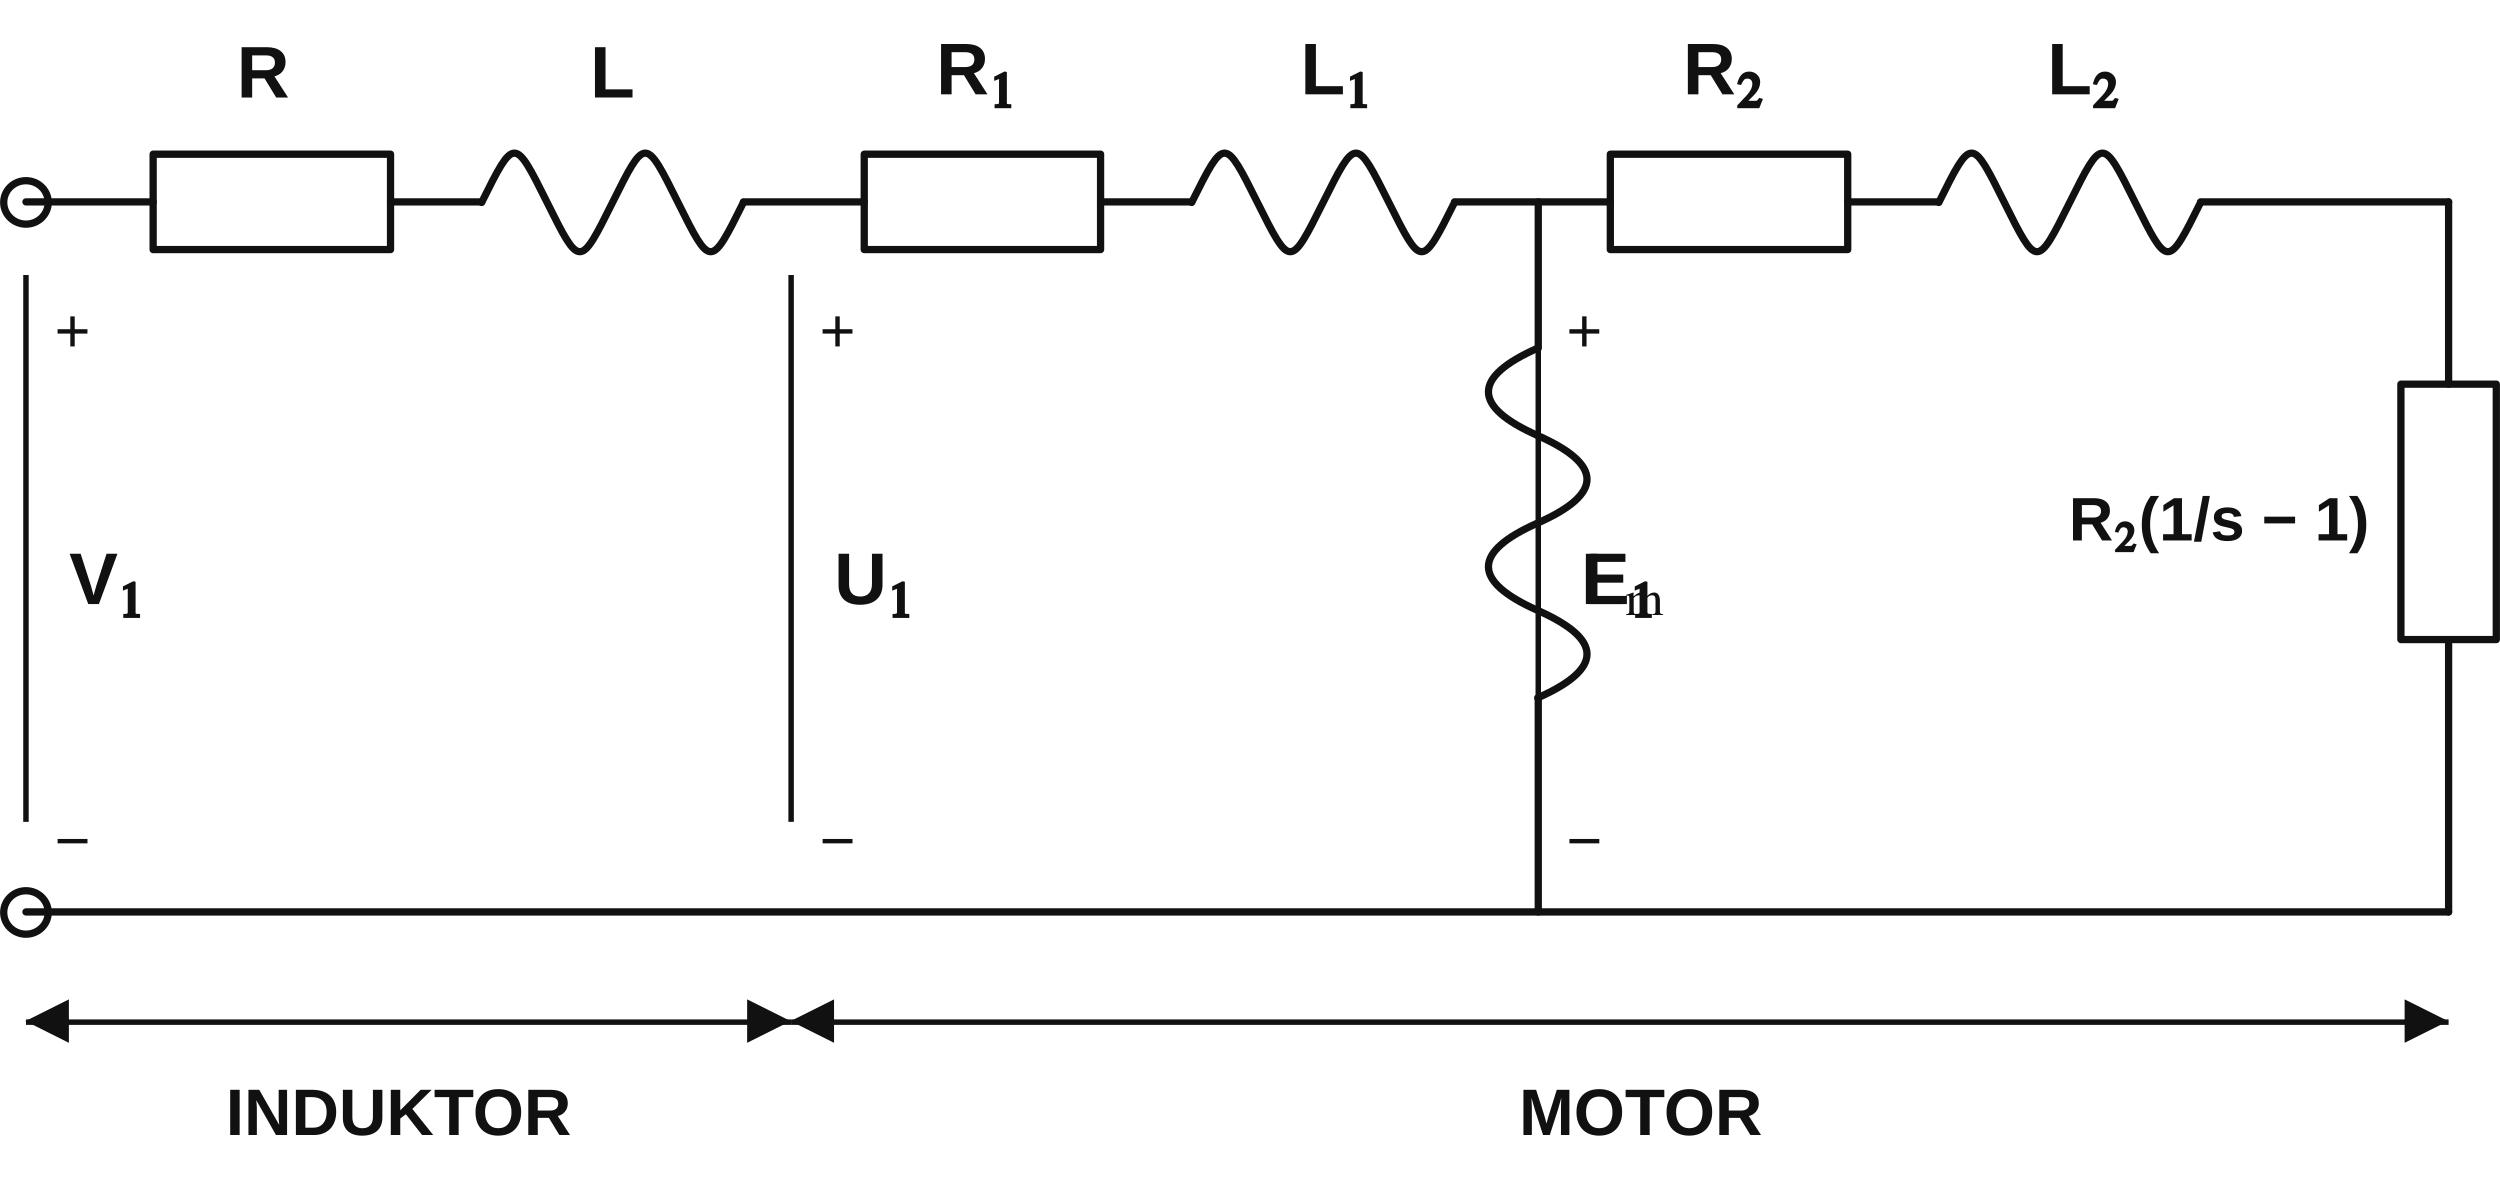
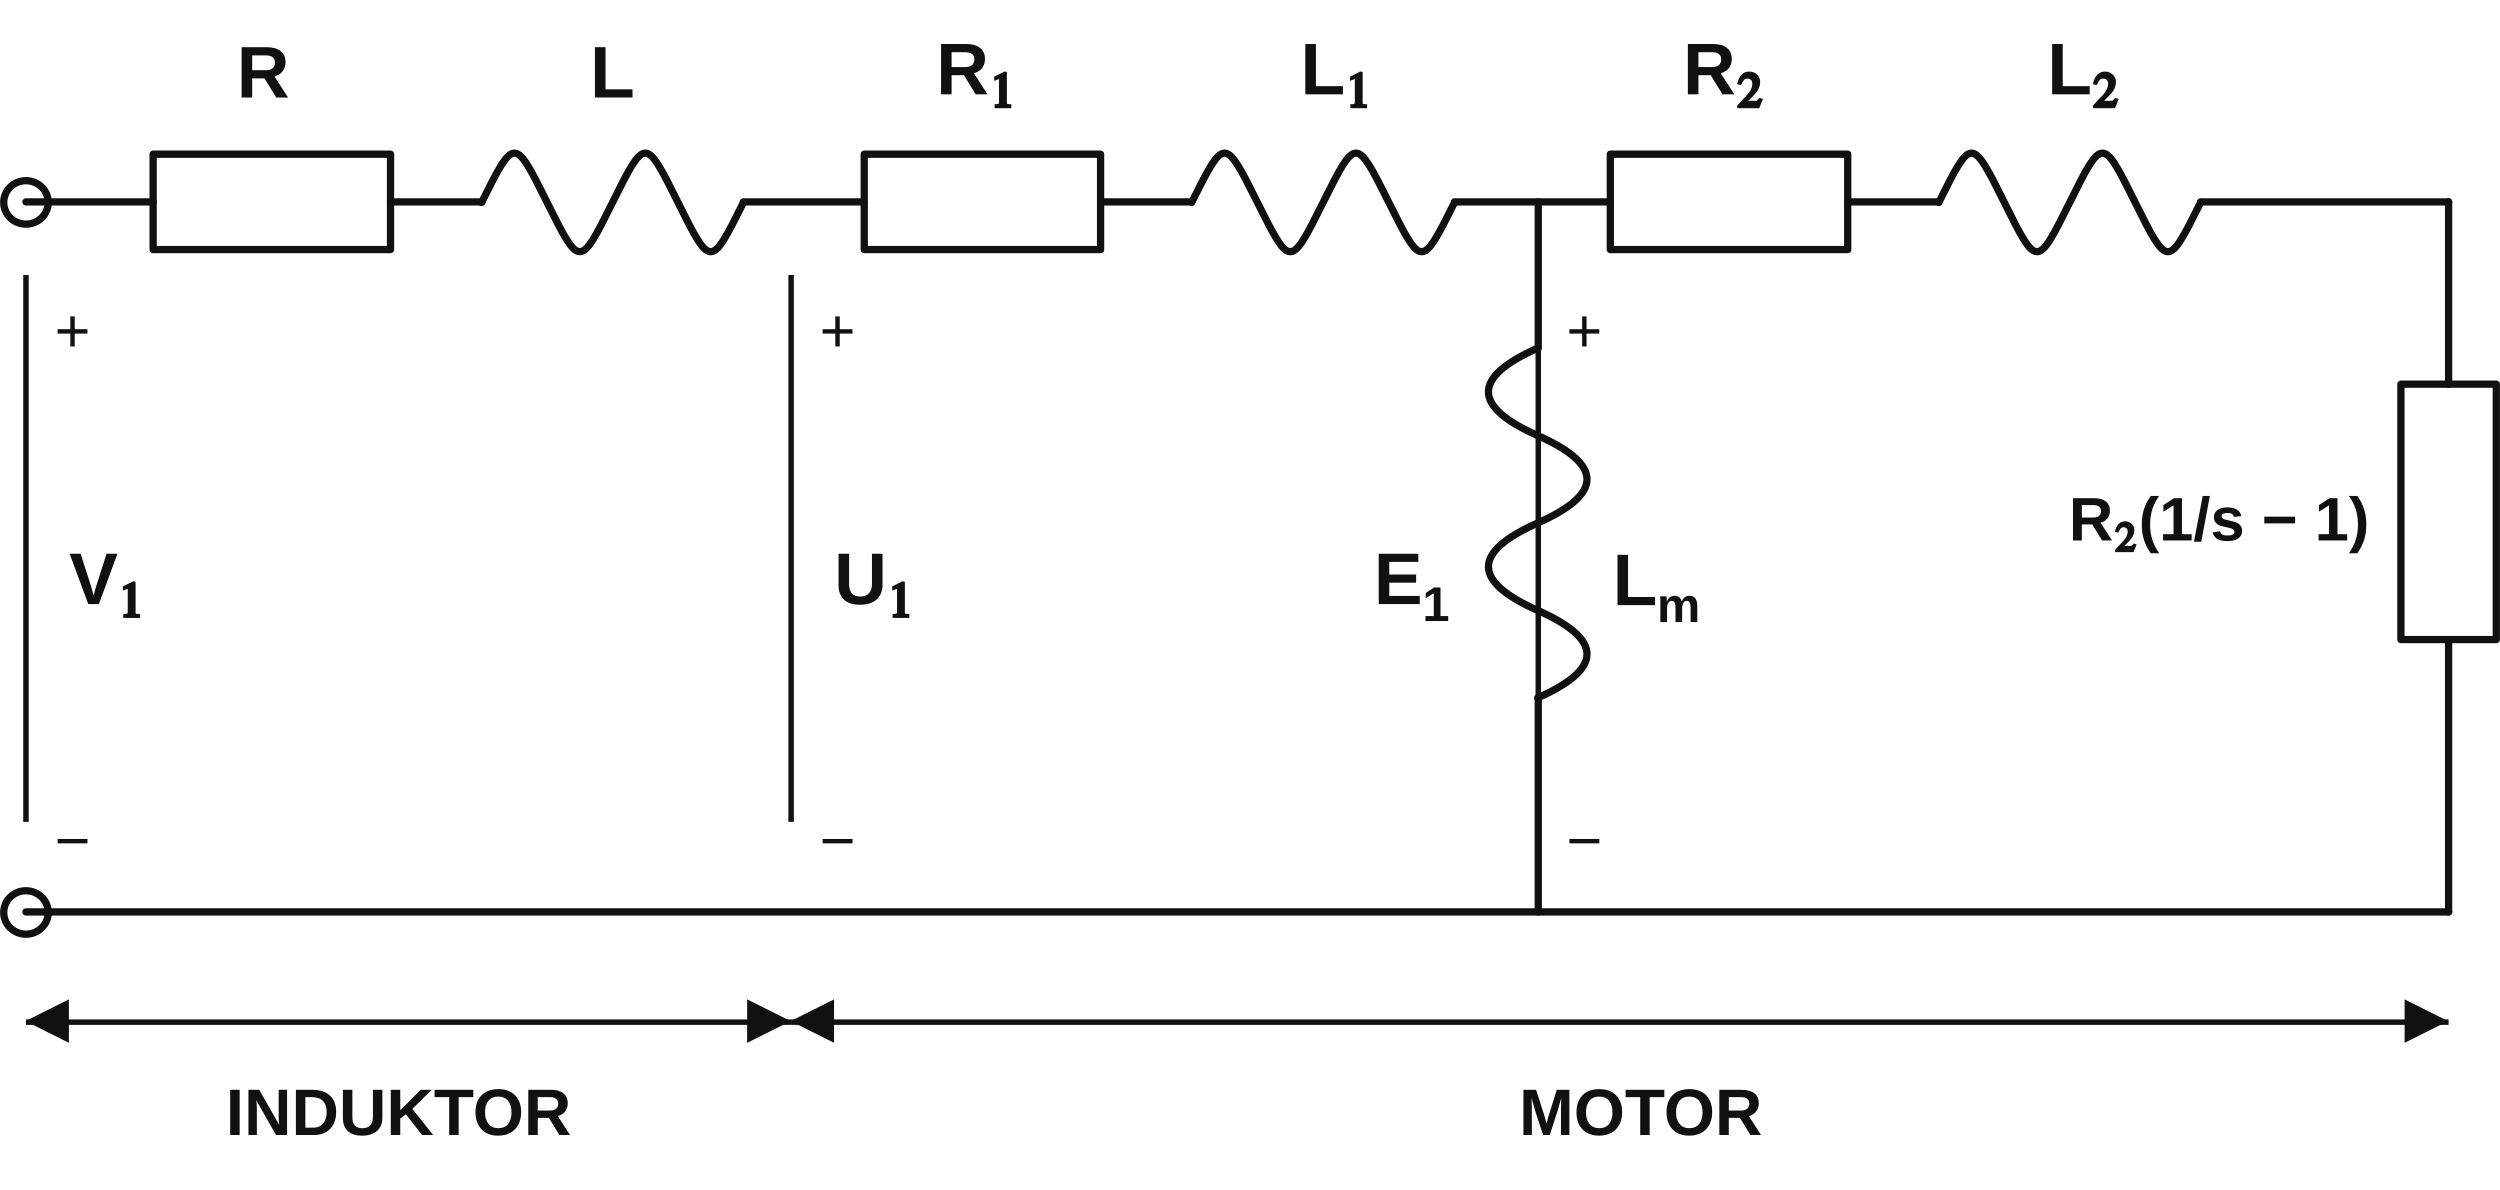
<svg xmlns="http://www.w3.org/2000/svg" width="2359" height="1122" xml:space="preserve" overflow="hidden">
  <g transform="translate(-801 -738)">
    <path d="M804.5 929C804.5 917.678 813.902 908.5 825.5 908.5 837.098 908.5 846.5 917.678 846.5 929 846.5 940.322 837.098 949.5 825.5 949.5 813.902 949.5 804.5 940.322 804.5 929Z" stroke="#111111" stroke-width="6.875" stroke-linecap="round" stroke-linejoin="round" stroke-miterlimit="10" fill="none" fill-rule="evenodd" />
    <path d="M804.5 1599C804.5 1587.68 813.902 1578.5 825.5 1578.5 837.098 1578.5 846.5 1587.68 846.5 1599 846.5 1610.32 837.098 1619.5 825.5 1619.5 813.902 1619.5 804.5 1610.32 804.5 1599Z" stroke="#111111" stroke-width="6.875" stroke-linecap="round" stroke-linejoin="round" stroke-miterlimit="10" fill="none" fill-rule="evenodd" />
    <path d="M825.5 928.5 945.5 928.5" stroke="#111111" stroke-width="6.875" stroke-linecap="round" stroke-linejoin="round" stroke-miterlimit="10" fill="none" fill-rule="evenodd" />
    <rect x="945.5" y="883.5" width="224" height="90" stroke="#111111" stroke-width="6.875" stroke-linecap="round" stroke-linejoin="round" stroke-miterlimit="10" fill="none" />
    <text fill="#111111" font-family="Arial,Arial_MSFontService,sans-serif" font-weight="700" font-size="69" transform="matrix(1 0 0 1 1024.38 830)">R</text>
    <path d="M1169.5 928.5 1255.5 928.5" stroke="#111111" stroke-width="6.875" stroke-linecap="round" stroke-linejoin="round" stroke-miterlimit="10" fill="none" fill-rule="evenodd" />
    <path d="M1255.5 929C1286.37 867 1286.37 867 1317.25 929 1348.12 991 1348.12 991 1379 929 1409.88 867 1409.88 867 1440.75 929 1471.62 991 1471.62 991 1502.5 929" stroke="#111111" stroke-width="6.875" stroke-linecap="round" stroke-linejoin="round" stroke-miterlimit="10" fill="none" fill-rule="evenodd" />
    <text fill="#111111" font-family="Arial,Arial_MSFontService,sans-serif" font-weight="700" font-size="69" transform="matrix(1 0 0 1 1357.81 830)">L</text>
    <path d="M1502.5 928.5 1616.5 928.5" stroke="#111111" stroke-width="6.875" stroke-linecap="round" stroke-linejoin="round" stroke-miterlimit="10" fill="none" fill-rule="evenodd" />
    <rect x="1616.5" y="883.5" width="223" height="90" stroke="#111111" stroke-width="6.875" stroke-linecap="round" stroke-linejoin="round" stroke-miterlimit="10" fill="none" />
    <text fill="#111111" font-family="Arial,Arial_MSFontService,sans-serif" font-weight="700" font-size="69" transform="matrix(1 0 0 1 1684.37 827)">R</text>
    <text fill="#111111" font-family="Cambria Math,Cambria Math_MSFontService,sans-serif" font-weight="700" font-size="69" transform="matrix(1 0 0 1 1734.22 827)">₁</text>
    <path d="M1839.5 928.5 1925.5 928.5" stroke="#111111" stroke-width="6.875" stroke-linecap="round" stroke-linejoin="round" stroke-miterlimit="10" fill="none" fill-rule="evenodd" />
    <path d="M1925.5 929C1956.5 867 1956.5 867 1987.5 929 2018.5 991 2018.5 991 2049.5 929 2080.5 867 2080.5 867 2111.5 929 2142.5 991 2142.5 991 2173.5 929" stroke="#111111" stroke-width="6.875" stroke-linecap="round" stroke-linejoin="round" stroke-miterlimit="10" fill="none" fill-rule="evenodd" />
    <text fill="#111111" font-family="Arial,Arial_MSFontService,sans-serif" font-weight="700" font-size="69" transform="matrix(1 0 0 1 2028.12 827)">L</text>
    <text fill="#111111" font-family="Cambria Math,Cambria Math_MSFontService,sans-serif" font-weight="700" font-size="69" transform="matrix(1 0 0 1 2069.95 827)">₁</text>
    <path d="M2173.5 928.5 2320.5 928.5" stroke="#111111" stroke-width="6.875" stroke-linecap="round" stroke-linejoin="round" stroke-miterlimit="10" fill="none" fill-rule="evenodd" />
    <rect x="2320.5" y="883.5" width="224" height="90" stroke="#111111" stroke-width="6.875" stroke-linecap="round" stroke-linejoin="round" stroke-miterlimit="10" fill="none" />
    <text fill="#111111" font-family="Arial,Arial_MSFontService,sans-serif" font-weight="700" font-size="69" transform="matrix(1 0 0 1 2389.06 827)">R</text>
    <text fill="#111111" font-family="Cambria Math,Cambria Math_MSFontService,sans-serif" font-weight="700" font-size="69" transform="matrix(1 0 0 1 2438.91 827)">₂</text>
    <path d="M2544.5 928.5 2630.5 928.5" stroke="#111111" stroke-width="6.875" stroke-linecap="round" stroke-linejoin="round" stroke-miterlimit="10" fill="none" fill-rule="evenodd" />
    <path d="M2630.5 929C2661.37 867 2661.37 867 2692.25 929 2723.12 991 2723.12 991 2754 929 2784.87 867 2784.87 867 2815.75 929 2846.62 991 2846.62 991 2877.5 929" stroke="#111111" stroke-width="6.875" stroke-linecap="round" stroke-linejoin="round" stroke-miterlimit="10" fill="none" fill-rule="evenodd" />
    <text fill="#111111" font-family="Arial,Arial_MSFontService,sans-serif" font-weight="700" font-size="69" transform="matrix(1 0 0 1 2732.81 827)">L</text>
    <text fill="#111111" font-family="Cambria Math,Cambria Math_MSFontService,sans-serif" font-weight="700" font-size="69" transform="matrix(1 0 0 1 2774.64 827)">₂</text>
    <path d="M2877.5 928.5 3111.5 928.5" stroke="#111111" stroke-width="6.875" stroke-linecap="round" stroke-linejoin="round" stroke-miterlimit="10" fill="none" fill-rule="evenodd" />
    <path d="M3111.5 928.5 3111.5 1100.5" stroke="#111111" stroke-width="6.875" stroke-linecap="round" stroke-linejoin="round" stroke-miterlimit="10" fill="none" fill-rule="evenodd" />
    <rect x="3066.5" y="1100.5" width="90" height="241" stroke="#111111" stroke-width="6.875" stroke-linecap="round" stroke-linejoin="round" stroke-miterlimit="10" fill="none" />
    <path d="M3111.5 1341.5 3111.5 1598.5" stroke="#111111" stroke-width="6.875" stroke-linecap="round" stroke-linejoin="round" stroke-miterlimit="10" fill="none" fill-rule="evenodd" />
    <text fill="#111111" font-family="Arial,Arial_MSFontService,sans-serif" font-weight="700" font-size="58" transform="matrix(1 0 0 1 2753.21 1248)">R</text>
    <text fill="#111111" font-family="Cambria Math,Cambria Math_MSFontService,sans-serif" font-weight="700" font-size="58" transform="matrix(1 0 0 1 2795.61 1248)">₂</text>
    <text fill="#111111" font-family="Arial,Arial_MSFontService,sans-serif" font-weight="700" font-size="58" transform="matrix(1 0 0 1 2819.1 1248)">(1/s − 1)</text>
    <path d="M825.5 1598.5 3111.5 1598.5" stroke="#111111" stroke-width="6.875" stroke-linecap="round" stroke-linejoin="round" stroke-miterlimit="10" fill="none" fill-rule="evenodd" />
    <path d="M2252.5 928.5 2252.5 1066.5" stroke="#111111" stroke-width="6.875" stroke-linecap="round" stroke-linejoin="round" stroke-miterlimit="10" fill="none" fill-rule="evenodd" />
    <path d="M2252 1066.5C2190 1094 2190 1121.5 2252 1149 2314 1176.5 2314 1204 2252 1231.5 2190 1259 2190 1286.5 2252 1314 2314 1341.5 2314 1369 2252 1396.5" stroke="#111111" stroke-width="6.875" stroke-linecap="round" stroke-linejoin="round" stroke-miterlimit="10" fill="none" fill-rule="evenodd" />
    <path d="M2252.5 1396.5 2252.5 1598.5" stroke="#111111" stroke-width="6.875" stroke-linecap="round" stroke-linejoin="round" stroke-miterlimit="10" fill="none" fill-rule="evenodd" />
-     <text fill="#111111" font-family="Arial,Arial_MSFontService,sans-serif" font-weight="400" font-size="69" transform="matrix(1 0 0 1 2296.25 1308)">L</text>
-     <text fill="#111111" font-family="Cambria Math,Cambria Math_MSFontService,sans-serif" font-weight="400" font-size="69" transform="matrix(1 0 0 1 2334.64 1308)">ₘ</text>
+     <text fill="#111111" font-family="Arial,Arial_MSFontService,sans-serif" font-weight="700" font-size="69" transform="matrix(1 0 0 1 2322.67 1309)">L</text>
+     <text fill="#111111" font-family="Arial,Arial_MSFontService,sans-serif" font-weight="700" font-size="46" transform="matrix(1 0 0 1 2364.49 1325)">m</text>
    <path d="M825.5 997.5 825.5 1513.5" stroke="#111111" stroke-width="5.156" stroke-miterlimit="8" fill="none" fill-rule="evenodd" />
    <text fill="#111111" font-family="Arial,Arial_MSFontService,sans-serif" font-weight="400" font-size="58" transform="matrix(1 0 0 1 852.5 1070)">+</text>
    <text fill="#111111" font-family="Arial,Arial_MSFontService,sans-serif" font-weight="400" font-size="58" transform="matrix(1 0 0 1 852.5 1551)">−</text>
    <text fill="#111111" font-family="Arial,Arial_MSFontService,sans-serif" font-weight="700" font-size="69" transform="matrix(1 0 0 1 866.25 1308)">V</text>
    <text fill="#111111" font-family="Cambria Math,Cambria Math_MSFontService,sans-serif" font-weight="700" font-size="69" transform="matrix(1 0 0 1 912.083 1308)">₁</text>
    <path d="M1547.5 997.5 1547.5 1513.5" stroke="#111111" stroke-width="5.156" stroke-miterlimit="8" fill="none" fill-rule="evenodd" />
    <text fill="#111111" font-family="Arial,Arial_MSFontService,sans-serif" font-weight="400" font-size="58" transform="matrix(1 0 0 1 1574.37 1070)">+</text>
    <text fill="#111111" font-family="Arial,Arial_MSFontService,sans-serif" font-weight="400" font-size="58" transform="matrix(1 0 0 1 1574.37 1551)">−</text>
    <text fill="#111111" font-family="Arial,Arial_MSFontService,sans-serif" font-weight="700" font-size="69" transform="matrix(1 0 0 1 1588.12 1308)">U</text>
    <text fill="#111111" font-family="Cambria Math,Cambria Math_MSFontService,sans-serif" font-weight="700" font-size="69" transform="matrix(1 0 0 1 1637.97 1308)">₁</text>
    <path d="M2252.5 997.5 2252.5 1513.5" stroke="#111111" stroke-width="5.156" stroke-miterlimit="8" fill="none" fill-rule="evenodd" />
    <text fill="#111111" font-family="Arial,Arial_MSFontService,sans-serif" font-weight="400" font-size="58" transform="matrix(1 0 0 1 2279.06 1070)">+</text>
    <text fill="#111111" font-family="Arial,Arial_MSFontService,sans-serif" font-weight="400" font-size="58" transform="matrix(1 0 0 1 2279.06 1551)">−</text>
-     <text fill="#111111" font-family="Arial,Arial_MSFontService,sans-serif" font-weight="700" font-size="69" transform="matrix(1 0 0 1 2292.81 1308)">E</text>
-     <text fill="#111111" font-family="Cambria Math,Cambria Math_MSFontService,sans-serif" font-weight="700" font-size="69" transform="matrix(1 0 0 1 2338.65 1308)">₁</text>
+     <text fill="#111111" font-family="Arial,Arial_MSFontService,sans-serif" font-weight="700" font-size="69" transform="matrix(1 0 0 1 2097.36 1308)">E</text>
+     <text fill="#111111" font-family="Arial,Arial_MSFontService,sans-serif" font-weight="700" font-size="46" transform="matrix(1 0 0 1 2143.2 1324)">1</text>
    <path d="M825.5 1702.5 1547.5 1702.5" stroke="#111111" stroke-width="5.156" stroke-miterlimit="8" fill="none" fill-rule="evenodd" />
    <path d="M825 1701.5 866 1681 866 1722Z" fill="#111111" fill-rule="evenodd" />
    <path d="M1547 1701.5 1506 1681 1506 1722Z" fill="#111111" fill-rule="evenodd" />
    <text fill="#111111" font-family="Arial,Arial_MSFontService,sans-serif" font-weight="700" font-size="62" transform="matrix(1 0 0 1 1014.06 1809)">INDUKTOR</text>
    <path d="M1547.5 1702.5 3111.5 1702.5" stroke="#111111" stroke-width="5.156" stroke-miterlimit="8" fill="none" fill-rule="evenodd" />
    <path d="M1547 1701.5 1588 1681 1588 1722Z" fill="#111111" fill-rule="evenodd" />
    <path d="M3111 1701.5 3070 1681 3070 1722Z" fill="#111111" fill-rule="evenodd" />
    <text fill="#111111" font-family="Arial,Arial_MSFontService,sans-serif" font-weight="700" font-size="62" transform="matrix(1 0 0 1 2234.37 1809)">MOTOR</text>
  </g>
</svg>
